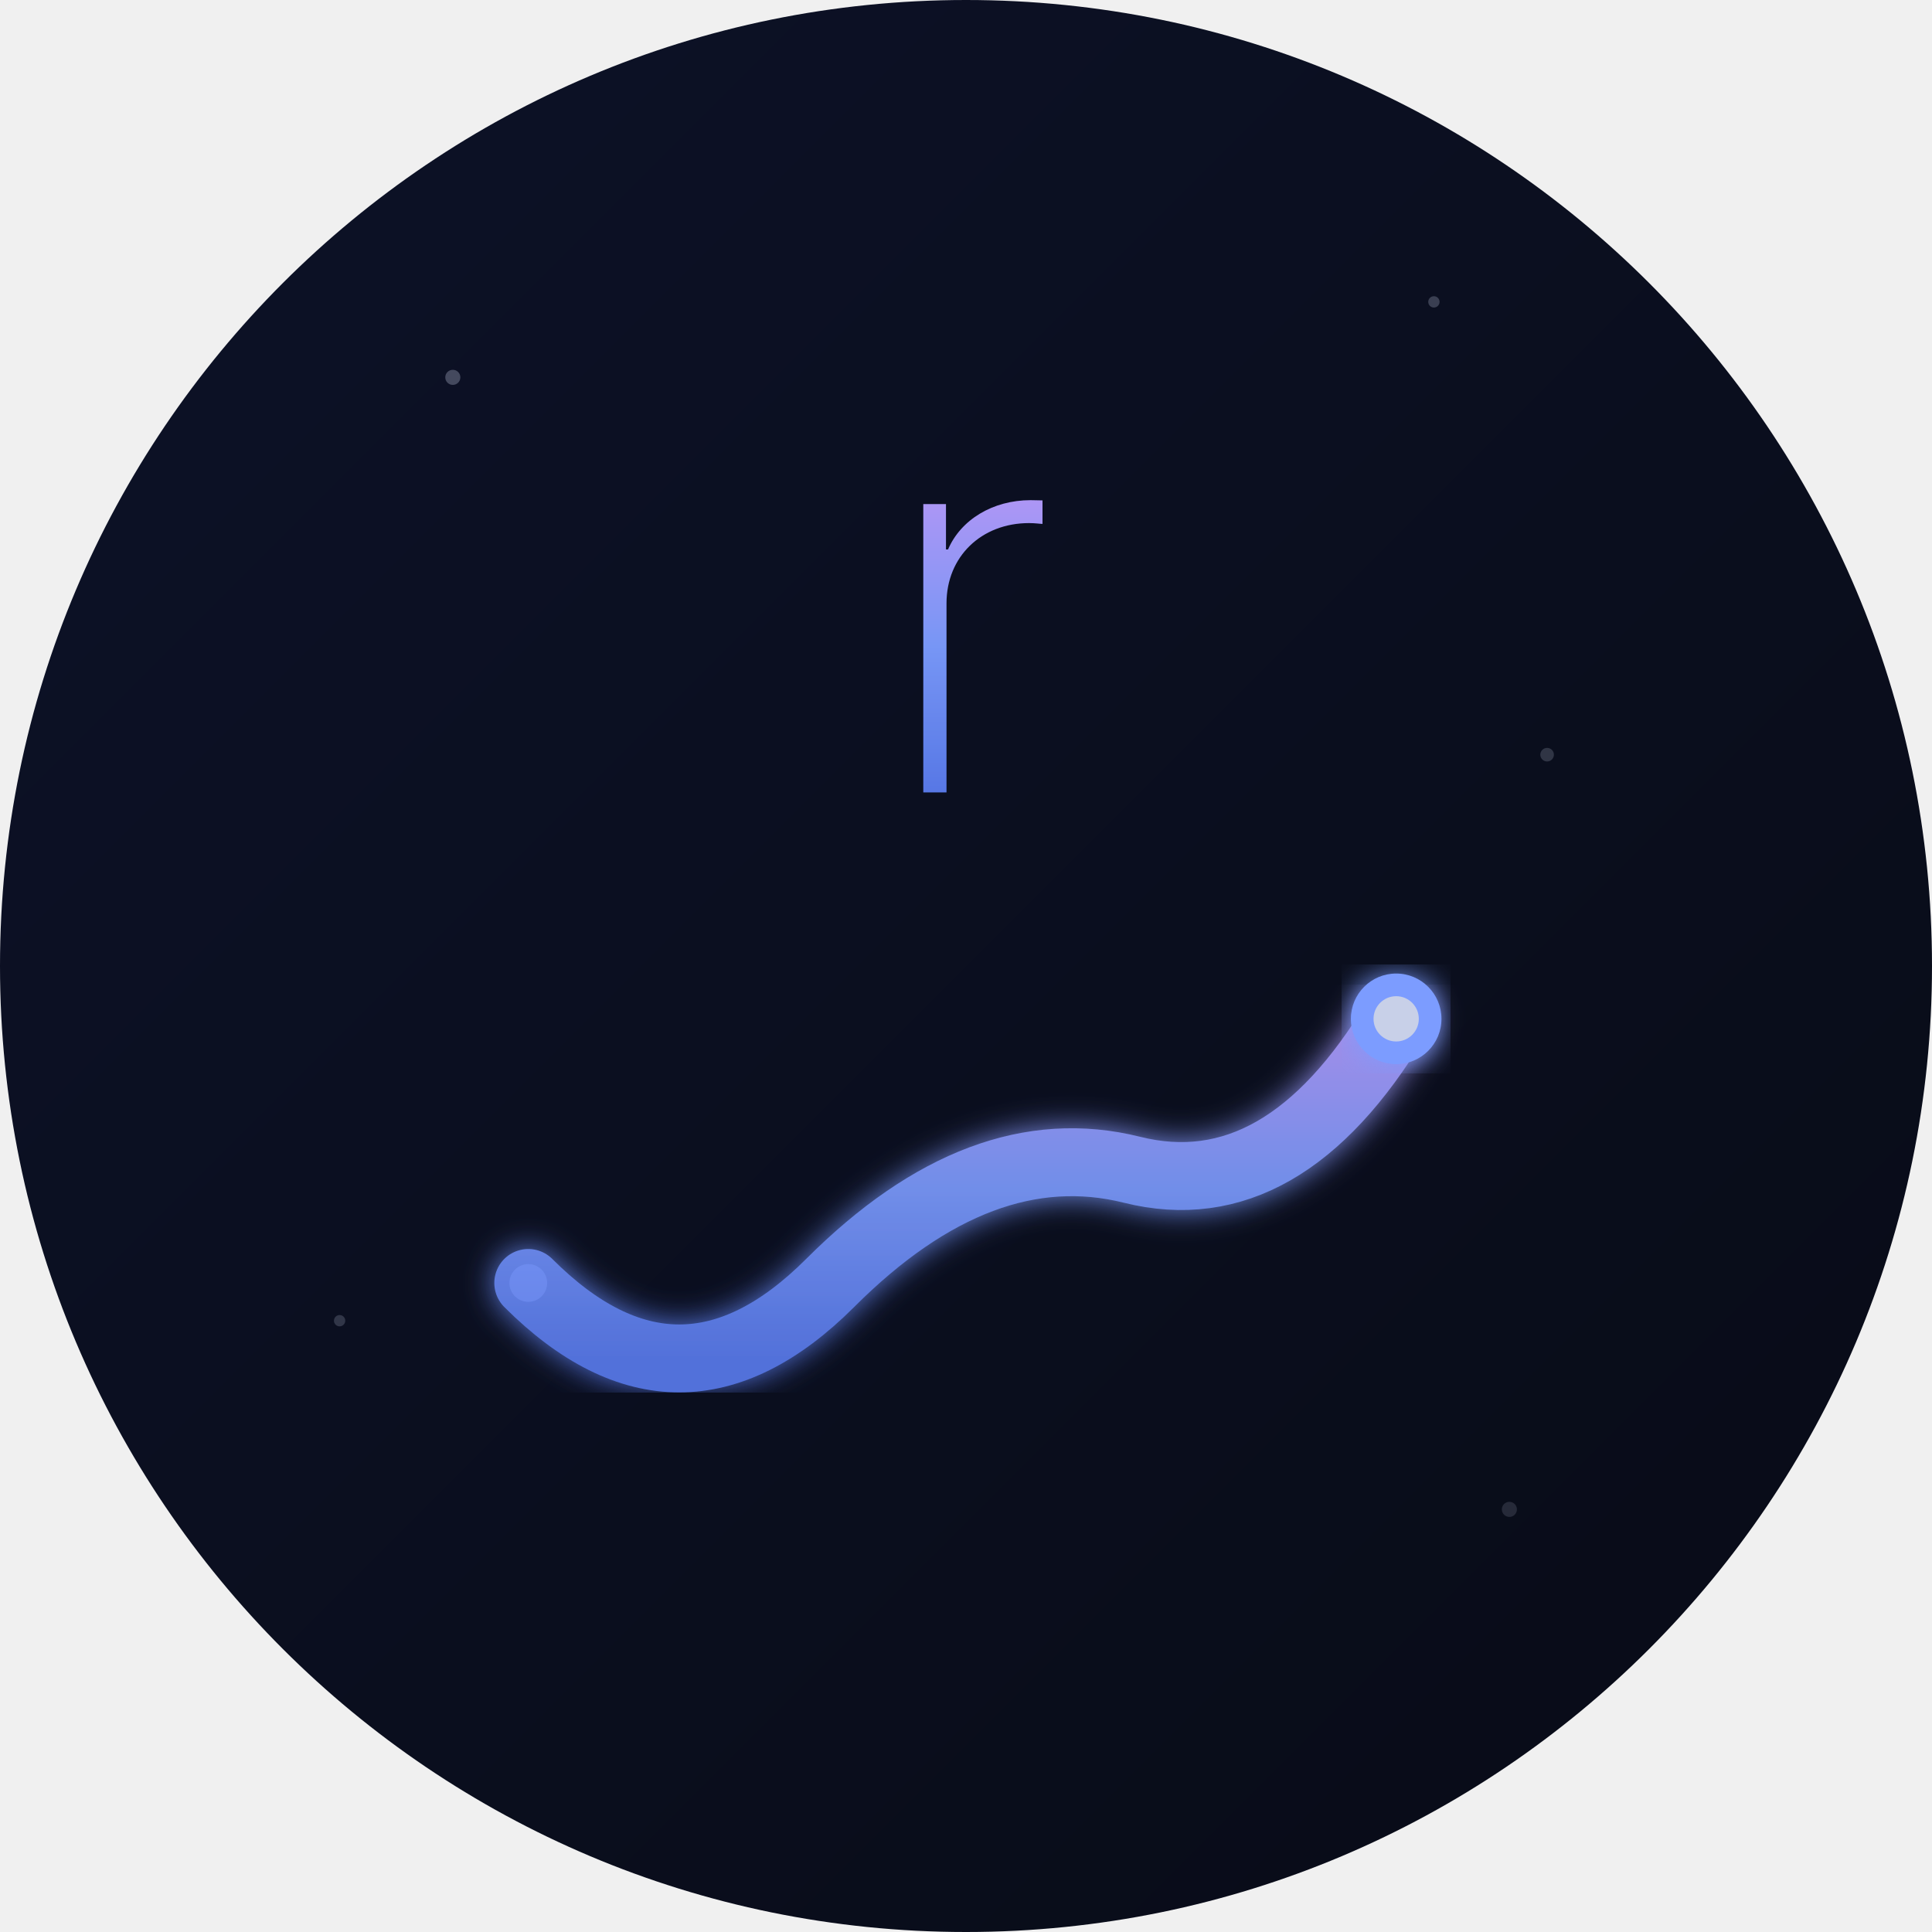
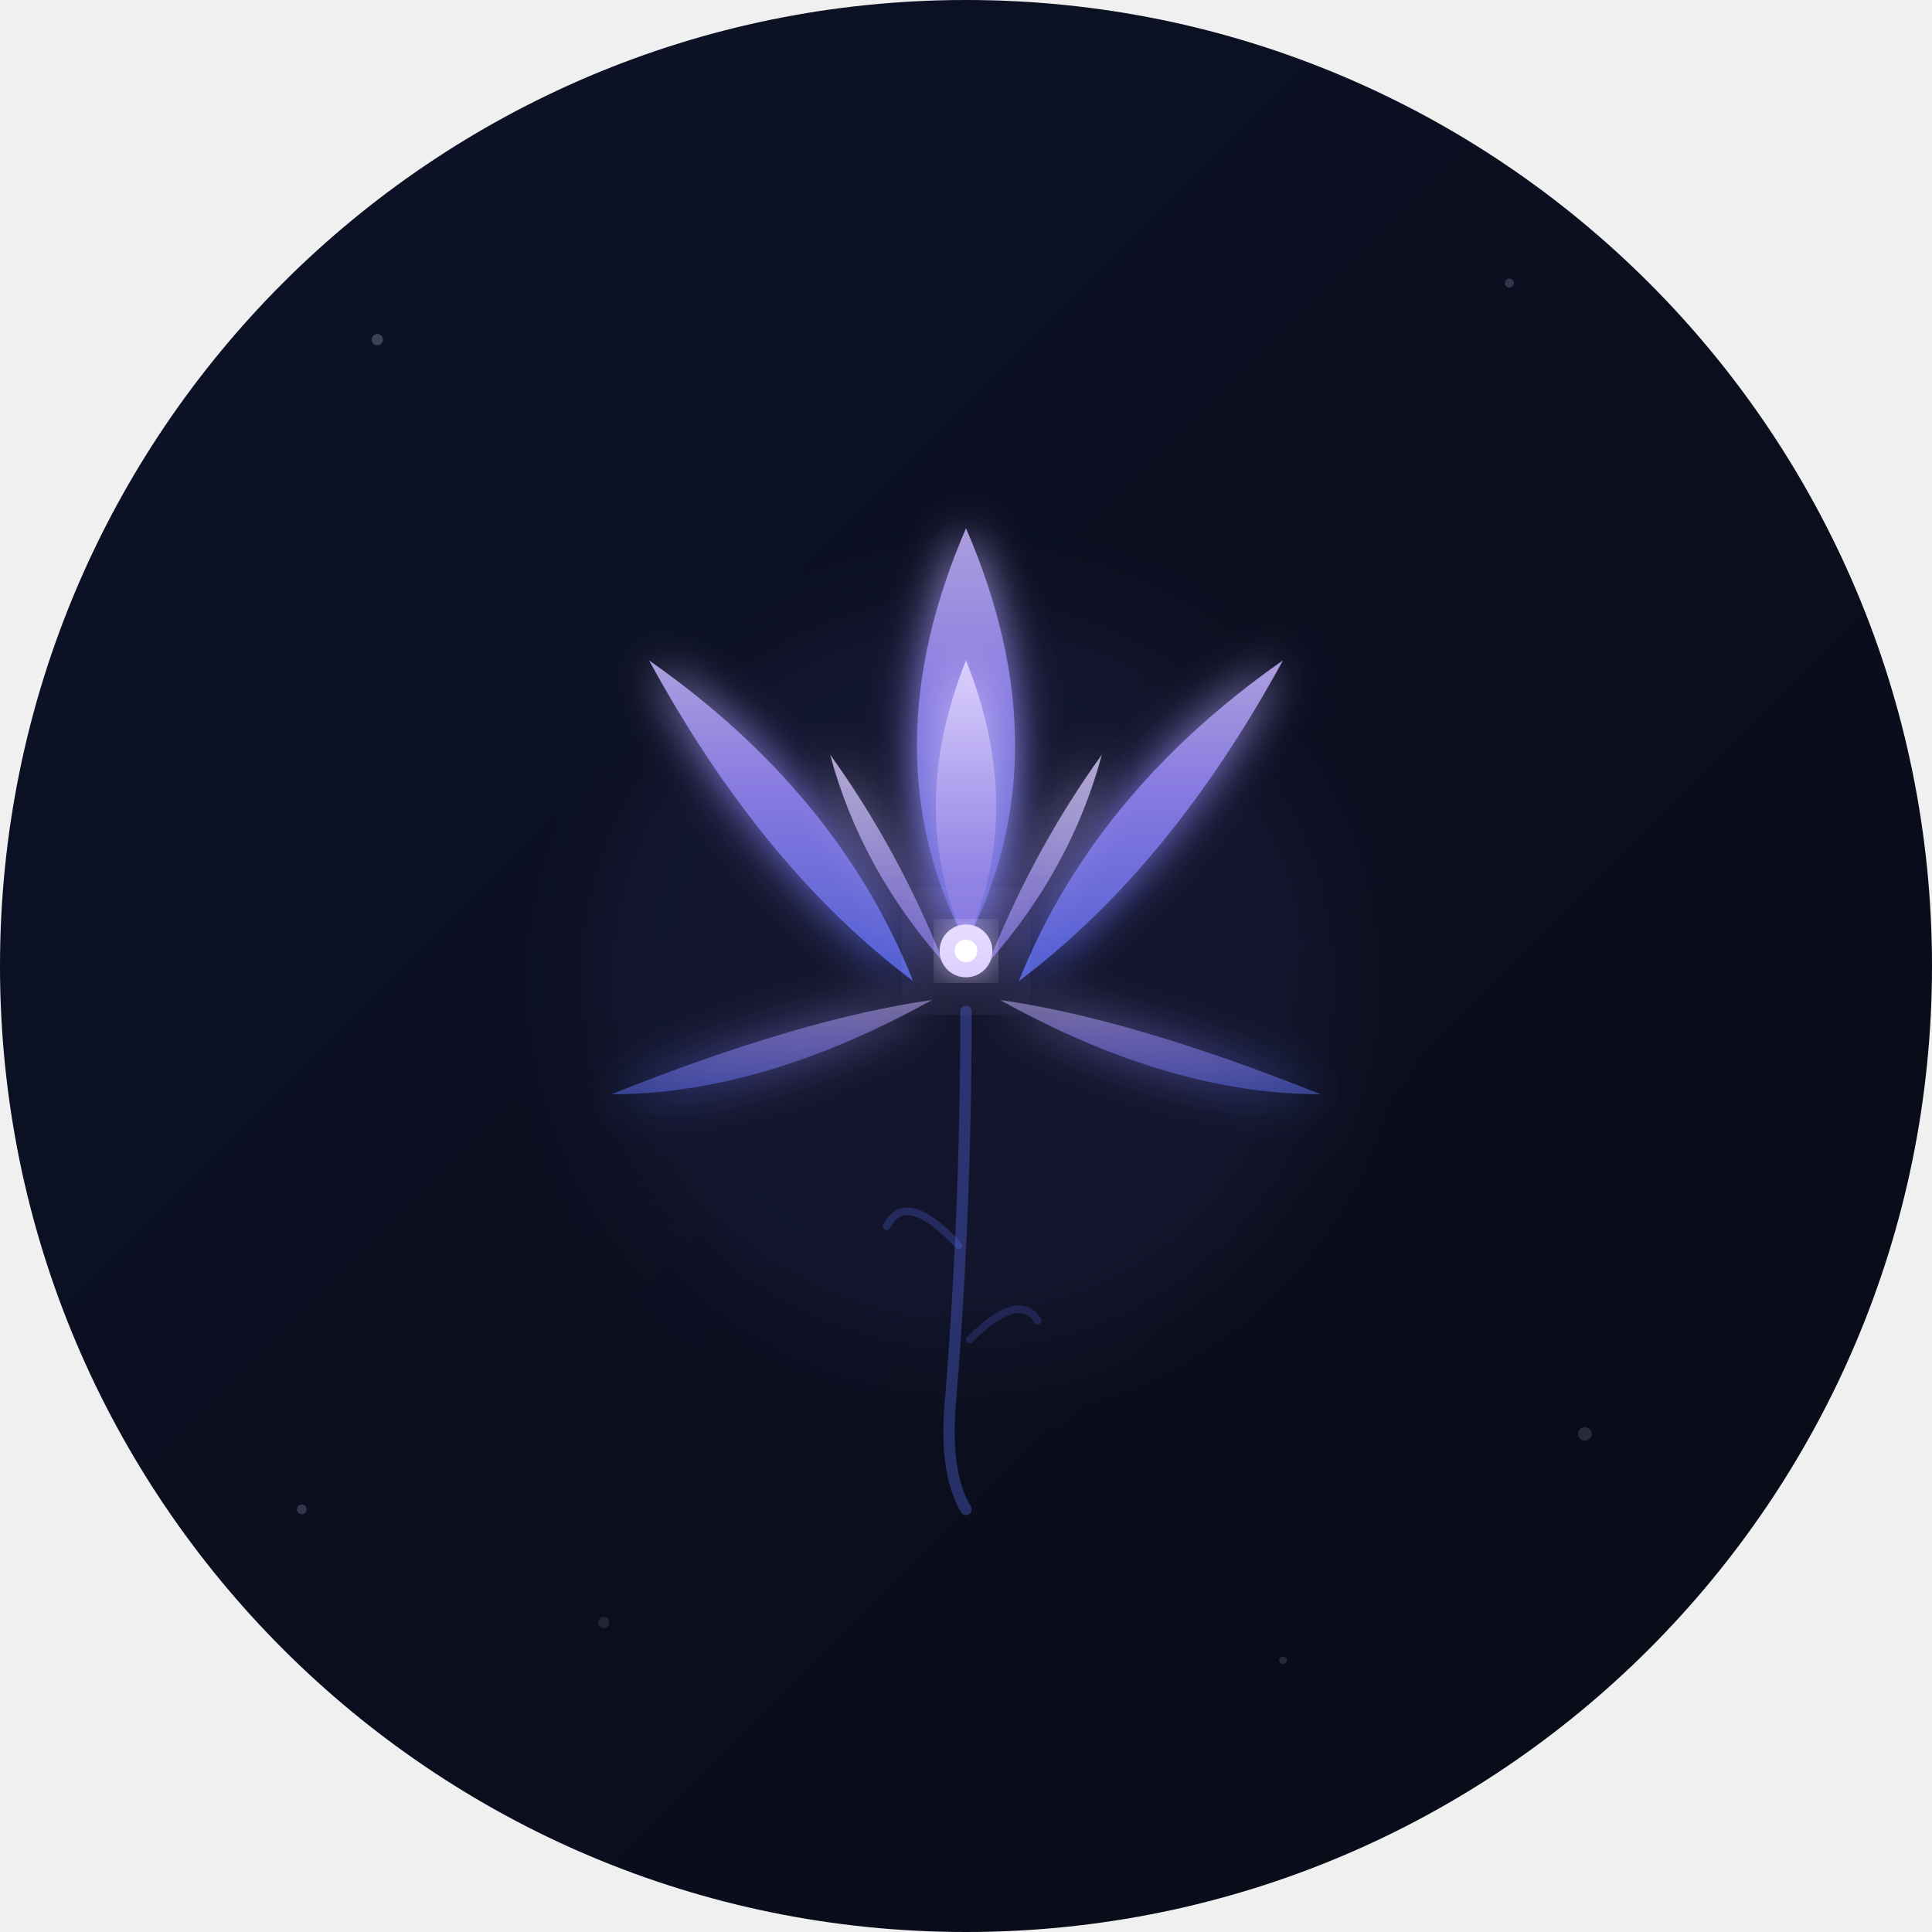
<svg xmlns="http://www.w3.org/2000/svg" viewBox="0 0 512 512">
  <defs>
    <linearGradient id="bg" x1="0" y1="0" x2="1" y2="1">
      <stop offset="0%" stop-color="#0d1228" />
      <stop offset="100%" stop-color="#080b16" />
    </linearGradient>
-     <linearGradient id="glow" x1="0" y1="0" x2="0" y2="1">
-       <stop offset="0%" stop-color="#b49cff" />
-       <stop offset="50%" stop-color="#7c9cff" />
-       <stop offset="100%" stop-color="#5a7cee" />
+     <linearGradient id="petal" x1="0" y1="1" x2="0" y2="0">
+       <stop offset="0%" stop-color="#5a6cee" />
+       <stop offset="60%" stop-color="#9c8cff" />
+       <stop offset="100%" stop-color="#c8b8ff" />
+     </linearGradient>
+     <linearGradient id="inner" x1="0" y1="1" x2="0" y2="0">
+       <stop offset="0%" stop-color="#7c6cdd" />
+       <stop offset="100%" stop-color="#e0d4ff" />
+     </linearGradient>
+     <linearGradient id="center-glow" cx="50%" cy="50%" r="50%" fx="50%" fy="50%" gradientUnits="userSpaceOnUse" x1="256" y1="220" x2="256" y2="280">
+       <stop offset="0%" stop-color="#fff8ff" />
+       <stop offset="100%" stop-color="#c8b8ff" />
    </linearGradient>
    <filter id="soft">
-       <feGaussianBlur stdDeviation="4" result="blur" />
+       <feGaussianBlur stdDeviation="6" result="blur" />
      <feMerge>
        <feMergeNode in="blur" />
        <feMergeNode in="SourceGraphic" />
      </feMerge>
    </filter>
+     <filter id="glow">
+       <feGaussianBlur stdDeviation="12" />
+     </filter>
  </defs>
  <circle cx="256" cy="256" r="256" fill="url(#bg)" />
-   <circle cx="120" cy="100" r="2" fill="#c8d0e8" opacity="0.3" />
-   <circle cx="380" cy="80" r="1.5" fill="#c8d0e8" opacity="0.25" />
-   <circle cx="410" cy="200" r="1.8" fill="#c8d0e8" opacity="0.2" />
-   <circle cx="90" cy="350" r="1.5" fill="#c8d0e8" opacity="0.2" />
-   <circle cx="400" cy="400" r="2" fill="#c8d0e8" opacity="0.15" />
-   <path d="M140 340 Q180 380 220 340 Q260 300 300 310 Q340 320 370 270" fill="none" stroke="url(#glow)" stroke-width="18" stroke-linecap="round" filter="url(#soft)" opacity="0.9" />
-   <circle cx="370" cy="270" r="12" fill="#7c9cff" filter="url(#soft)" />
-   <circle cx="370" cy="270" r="6" fill="#c8d0e8" />
-   <circle cx="140" cy="340" r="5" fill="#7c9cff" opacity="0.4" />
-   <text x="256" y="210" text-anchor="middle" font-family="system-ui, -apple-system, sans-serif" font-size="140" font-weight="200" fill="url(#glow)" letter-spacing="-4" opacity="0.95">r</text>
+   <circle cx="100" cy="90" r="1.5" fill="#c8d0e8" opacity="0.25" />
+   <circle cx="400" cy="75" r="1.2" fill="#c8d0e8" opacity="0.2" />
+   <circle cx="420" cy="380" r="1.8" fill="#c8d0e8" opacity="0.15" />
+   <circle cx="80" cy="400" r="1.3" fill="#c8d0e8" opacity="0.2" />
+   <circle cx="340" cy="440" r="1" fill="#c8d0e8" opacity="0.15" />
+   <circle cx="160" cy="430" r="1.5" fill="#c8d0e8" opacity="0.12" />
+   <circle cx="256" cy="260" r="100" fill="#7c6cdd" opacity="0.08" filter="url(#glow)" />
+   <g filter="url(#soft)" opacity="0.85">
+     <path d="M256 140 Q230 200 256 250 Q282 200 256 140Z" fill="url(#petal)" />
+     <path d="M340 175 Q290 210 270 260 Q310 230 340 175Z" fill="url(#petal)" />
+     <path d="M172 175 Q222 210 242 260 Q202 230 172 175Z" fill="url(#petal)" />
+     <path d="M350 290 Q300 270 265 265 Q310 290 350 290Z" fill="url(#petal)" opacity="0.6" />
+     <path d="M162 290 Q212 270 247 265 Q202 290 162 290Z" fill="url(#petal)" opacity="0.6" />
+   </g>
+   <g filter="url(#soft)" opacity="0.95">
+     <path d="M256 175 Q240 215 256 250 Q272 215 256 175Z" fill="url(#inner)" />
+     <path d="M220 200 Q238 225 250 255 Q228 230 220 200Z" fill="url(#inner)" opacity="0.8" />
+     <path d="M292 200 Q274 225 262 255 Q284 230 292 200Z" fill="url(#inner)" opacity="0.8" />
+   </g>
+   <circle cx="256" cy="252" r="14" fill="#c8b8ff" opacity="0.3" filter="url(#glow)" />
+   <circle cx="256" cy="252" r="7" fill="url(#center-glow)" filter="url(#soft)" />
+   <circle cx="256" cy="252" r="3" fill="#ffffff" />
+   <path d="M256 268 Q256 320 252 370 Q250 390 256 400" fill="none" stroke="#5a6cee" stroke-width="3" stroke-linecap="round" opacity="0.35" />
+   <path d="M254 330 Q240 315 235 325" fill="none" stroke="#5a6cee" stroke-width="2" stroke-linecap="round" opacity="0.25" />
+   <path d="M257 355 Q270 342 275 350" fill="none" stroke="#5a6cee" stroke-width="2" stroke-linecap="round" opacity="0.2" />
</svg>
